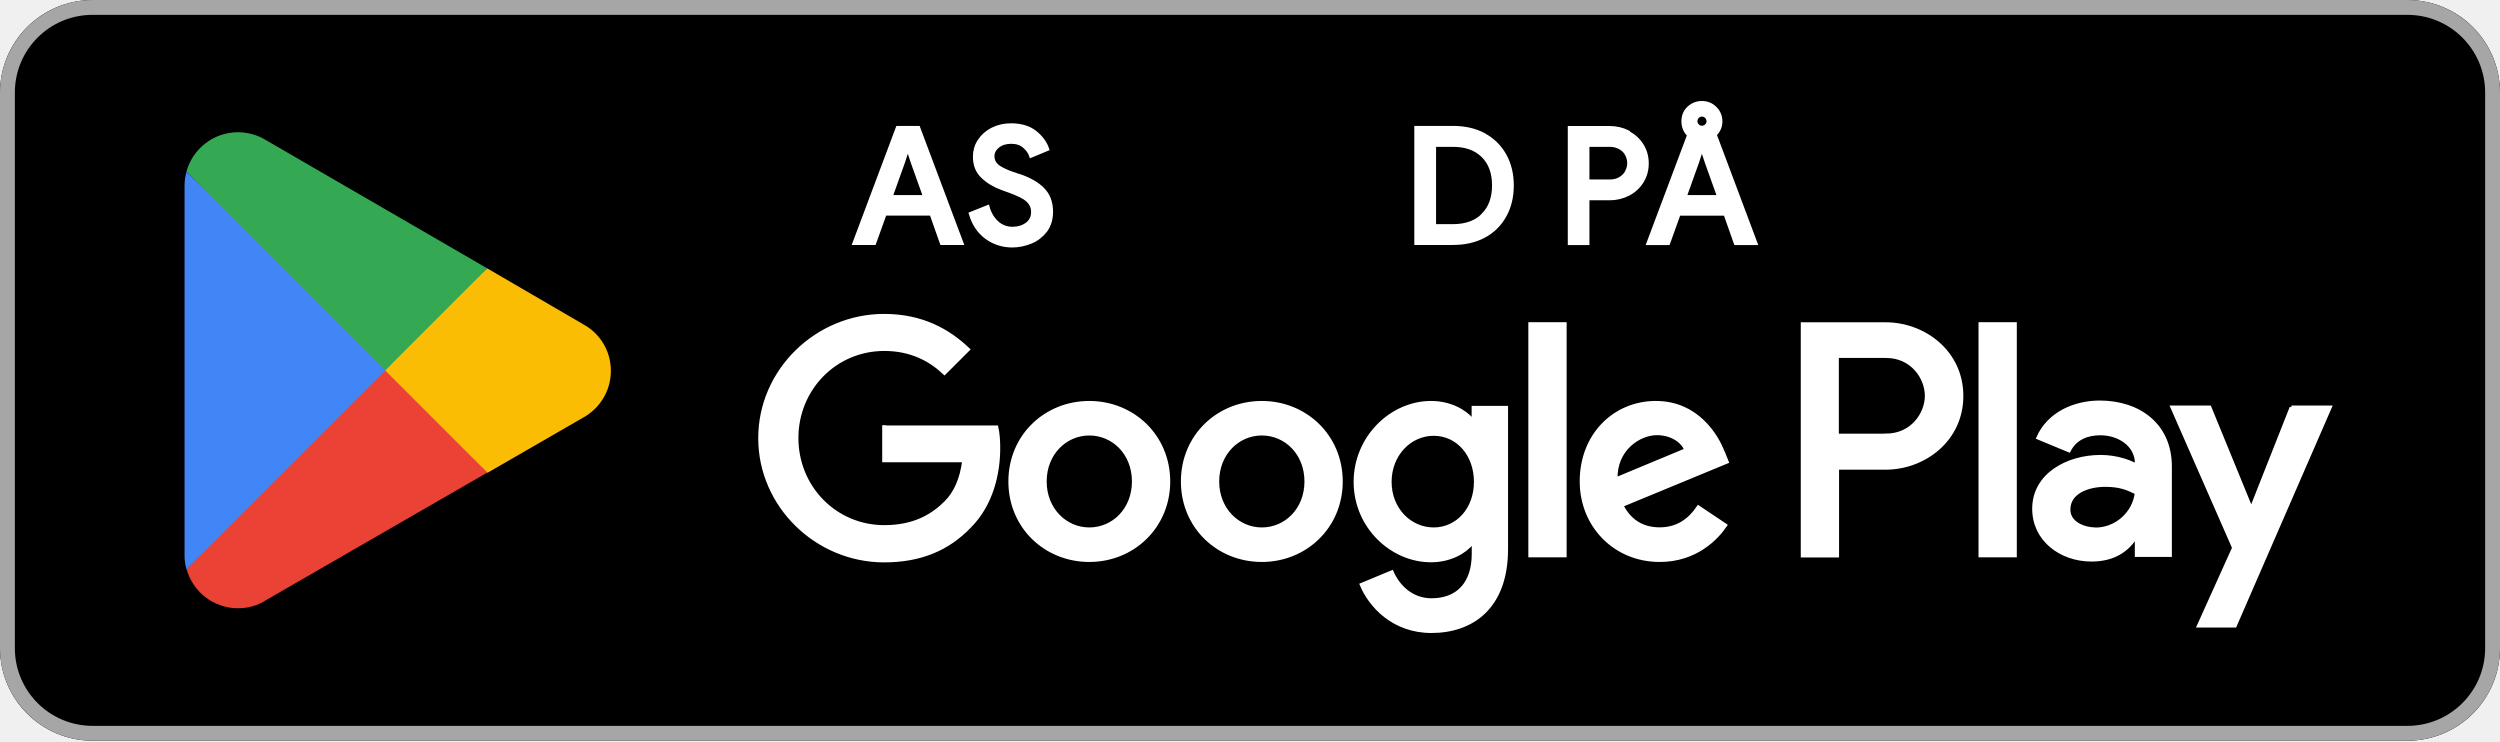
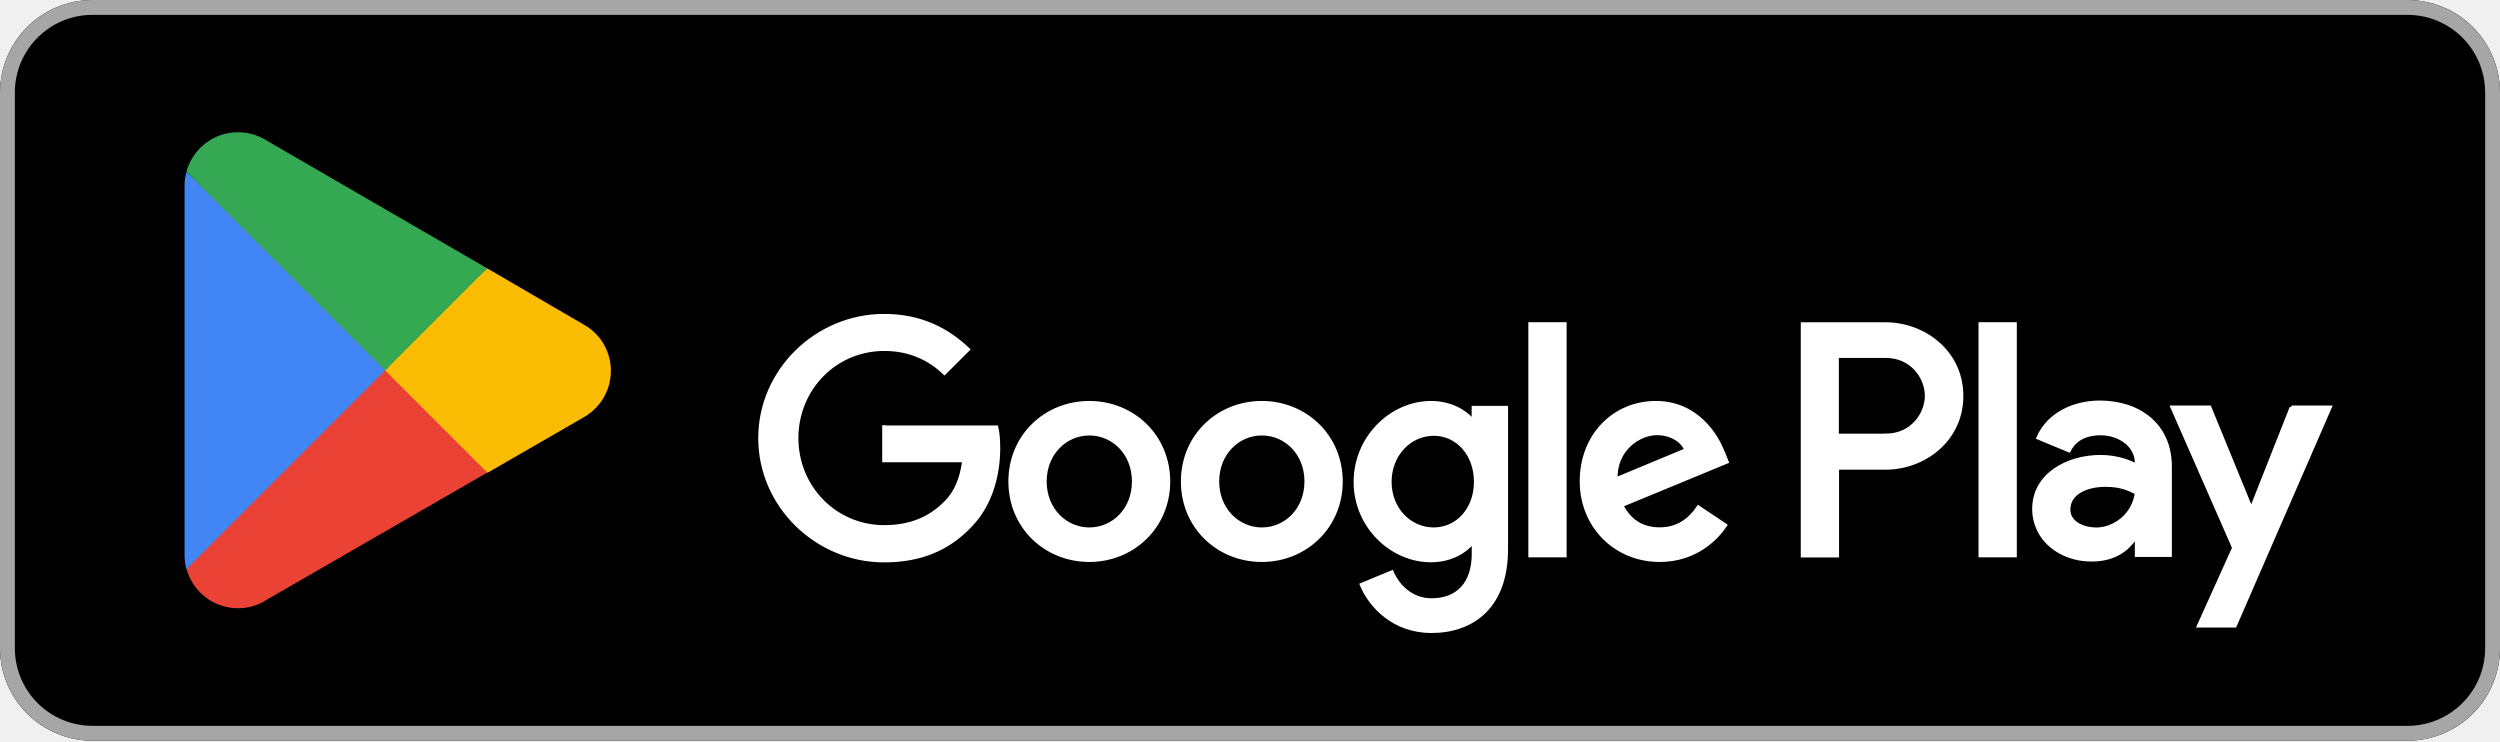
<svg xmlns="http://www.w3.org/2000/svg" class="store-badge" viewBox="0 0 238.96 70.87" role="img">
  <g>
    <rect y="0" width="238.96" height="70.8" rx="8.85" ry="8.85" fill="#000" />
    <path fill="#a6a6a6" d="M230.11,1.42c4.11,0,7.43,3.33,7.43,7.43v53.1c0,4.11-3.33,7.43-7.43,7.43H8.85c-4.11,0-7.43-3.33-7.43-7.43V8.85C1.42,4.74,4.74,1.42,8.85,1.42h221.26M230.11,0H8.85C3.98,0,0,3.98,0,8.85v53.1c0,4.87,3.98,8.85,8.85,8.85h221.26c4.87,0,8.85-3.98,8.85-8.85V8.85C238.96,3.98,234.98,0,230.11,0h0Z" />
    <path fill="#fff" d="M120.61,38.5c-4.16,0-7.56,3.17-7.56,7.52s3.4,7.52,7.56,7.52,7.56-3.19,7.56-7.52-3.4-7.52-7.56-7.52ZM120.61,50.59c-2.28,0-4.25-1.88-4.25-4.57s1.96-4.57,4.25-4.57,4.25,1.86,4.25,4.57-1.96,4.57-4.25,4.57ZM104.12,38.5c-4.16,0-7.56,3.17-7.56,7.52s3.4,7.52,7.56,7.52,7.56-3.19,7.56-7.52-3.4-7.52-7.56-7.52ZM104.12,50.59c-2.28,0-4.25-1.88-4.25-4.57s1.96-4.57,4.25-4.57,4.25,1.86,4.25,4.57-1.96,4.57-4.25,4.57ZM84.5,40.82v3.19h7.65c-.23,1.81-.83,3.12-1.73,4.02-1.12,1.12-2.85,2.34-5.89,2.34-4.71,0-8.39-3.79-8.39-8.5s3.68-8.5,8.39-8.5c2.53,0,4.39.99,5.75,2.28l2.25-2.25c-1.91-1.82-4.44-3.22-8.02-3.22-6.44,0-11.86,5.24-11.86,11.7s5.42,11.7,11.86,11.7c3.49,0,6.11-1.13,8.16-3.27,2.11-2.11,2.76-5.08,2.76-7.47,0-.74-.05-1.43-.18-2h-10.74v-.02ZM164.71,43.3c-.62-1.68-2.53-4.8-6.44-4.8s-7.1,3.04-7.1,7.52c0,4.21,3.19,7.52,7.47,7.52,3.45,0,5.45-2.11,6.27-3.33l-2.57-1.72c-.85,1.26-2.02,2.09-3.7,2.09s-2.89-.78-3.65-2.28l10.07-4.16-.34-.85s-.02,0-.02,0ZM154.44,45.81c-.09-2.9,2.25-4.39,3.93-4.39,1.31,0,2.43.65,2.8,1.59l-6.73,2.8ZM146.26,53.1h3.31v-22.13h-3.31v22.13ZM140.85,40.18h-.11c-.74-.89-2.16-1.68-3.96-1.68-3.77,0-7.22,3.31-7.22,7.56s3.45,7.51,7.22,7.51c1.81,0,3.22-.8,3.96-1.72h.11v1.08c0,2.89-1.54,4.43-4.02,4.43-2.02,0-3.27-1.45-3.79-2.67l-2.89,1.2c.83,2,3.03,4.44,6.67,4.44,3.88,0,7.15-2.28,7.15-7.84v-13.52h-3.13s0,1.22,0,1.22ZM137.04,50.59c-2.28,0-4.2-1.91-4.2-4.53s1.91-4.58,4.2-4.58,4.02,1.95,4.02,4.58-1.77,4.53-4.02,4.53ZM180.21,30.98h-7.91v22.13h3.31v-8.39h4.62c3.66,0,7.26-2.66,7.26-6.87s-3.59-6.87-7.26-6.87h-.02ZM180.28,41.63h-4.69v-7.59h4.69c2.48,0,3.88,2.05,3.88,3.79s-1.4,3.79-3.88,3.79h0v.02ZM200.71,38.46c-2.39,0-4.87,1.06-5.89,3.38l2.94,1.22c.62-1.22,1.79-1.63,3.01-1.63,1.7,0,3.45,1.03,3.47,2.85v.23c-.6-.34-1.88-.85-3.45-.85-3.17,0-6.37,1.73-6.37,4.97,0,2.96,2.58,4.87,5.49,4.87,2.21,0,3.45-.99,4.21-2.16h.11v1.72h3.19v-8.48c0-3.93-2.94-6.12-6.73-6.12h.04ZM200.3,50.59c-1.08,0-2.58-.55-2.58-1.88,0-1.7,1.88-2.35,3.5-2.35,1.45,0,2.14.32,3.01.74-.25,2.05-2.02,3.5-3.93,3.5h0v-.02ZM219.03,38.94l-3.79,9.59h-.11l-3.93-9.59h-3.56l5.89,13.42-3.36,7.45h3.45l9.08-20.87s-3.68,0-3.68,0ZM189.29,53.1h3.31v-22.13h-3.31v22.13Z" stroke="#fff" stroke-width="0.35" stroke-miterlimit="10" />
    <g>
      <path fill="#ea4335" d="M36.68,34.37l-18.85,20h0c.58,2.18,2.57,3.77,4.92,3.77.94,0,1.82-.25,2.58-.71l.05-.04,21.21-12.23-9.93-10.82h.02v.02Z" />
      <path fill="#fbbc04" d="M55.74,30.98h-.02l-9.15-5.33-10.32,9.19,10.35,10.35,9.12-5.26c1.59-.87,2.67-2.55,2.67-4.48s-1.06-3.61-2.66-4.46h0v-.02Z" />
      <path fill="#4285f4" d="M17.82,16.43c-.11.42-.18.85-.18,1.31v35.35c0,.46.05.89.18,1.31l19.49-19.49s-19.49-18.48-19.49-18.48Z" />
      <path fill="#34a853" d="M36.82,35.4l9.75-9.75-21.19-12.28c-.76-.46-1.66-.73-2.64-.73-2.35,0-4.34,1.61-4.92,3.77h0l18.99,18.98h0v.02Z" />
    </g>
  </g>
  <g>
-     <Polygon fill="#fff" points="75.71 12.21 73.97 12.21 73.97 23.24 80.43 23.24 80.43 21.59 75.71 21.59 75.71 12.21" />
-     <path fill="#fff" d="M85.8,12.21l-4.14,11.03h1.91l1.01-2.81h4.44l.99,2.81h1.91l-4.14-11.03h-1.98ZM85.14,18.82l1.17-3.27.42-1.27h.09l.42,1.27,1.17,3.27h-3.29.02Z" stroke="#fff" stroke-width="0.35" stroke-miterlimit="10" />
-     <path fill="#fff" d="M97.48,16.83l-.69-.23c-.65-.23-1.13-.46-1.45-.71-.3-.25-.46-.57-.46-.94,0-.41.18-.73.51-.99s.76-.39,1.27-.39.92.14,1.24.41.53.57.65.92l1.56-.65c-.19-.58-.58-1.12-1.15-1.58s-1.35-.71-2.32-.71c-.67,0-1.26.14-1.79.41s-.94.64-1.24,1.1c-.3.46-.44.96-.44,1.5,0,.8.25,1.43.76,1.91.5.48,1.12.85,1.86,1.12l.69.25c.83.3,1.42.58,1.75.89s.5.67.5,1.12c0,.5-.19.89-.57,1.17s-.85.42-1.38.42c-.58,0-1.08-.19-1.5-.58s-.71-.89-.87-1.49l-1.63.65c.28.96.78,1.72,1.5,2.25s1.56.8,2.46.8c.6,0,1.19-.12,1.77-.35.57-.23,1.04-.6,1.42-1.08.37-.5.55-1.1.55-1.81,0-.89-.27-1.59-.78-2.12s-1.26-.96-2.19-1.29l-.04.02Z" stroke="#fff" stroke-width="0.35" stroke-miterlimit="10" />
-     <Polygon fill="#fff" points="101.71 13.86 104.81 13.86 104.81 23.24 106.52 23.24 106.52 13.86 109.6 13.86 109.6 12.21 101.71 12.21 101.71 13.86" />
-     <Polygon fill="#fff" points="121.78 18.11 121.89 20.23 121.78 20.23 116.86 12.21 114.81 12.21 114.81 23.24 116.52 23.24 116.52 16.92 116.44 14.8 116.52 14.8 121.69 23.24 123.5 23.24 123.5 12.21 121.78 12.21 121.78 18.11" />
-     <Polygon fill="#fff" points="126.3 23.24 133 23.24 133 21.59 128.03 21.59 128.03 18.55 132.51 18.55 132.51 16.9 128.03 16.9 128.03 13.86 133 13.86 133 12.21 126.3 12.21 126.3 23.24" />
-     <path fill="#fff" d="M141.87,12.9c-.85-.46-1.84-.69-2.99-.69h-3.52v11.03h3.52c1.13,0,2.14-.23,2.99-.69s1.5-1.12,1.96-1.95.69-1.79.69-2.87-.23-2.04-.69-2.87-1.12-1.49-1.96-1.95v-.02ZM141.75,20.57c-.69.69-1.65,1.03-2.89,1.03h-1.77v-7.74h1.77c1.24,0,2.19.34,2.89,1.03s1.04,1.63,1.04,2.83-.35,2.16-1.04,2.83v.02Z" stroke="#fff" stroke-width="0.35" stroke-miterlimit="10" />
-     <path fill="#fff" d="M155.64,12.64c-.55-.28-1.15-.42-1.79-.42h-3.82v11.03h1.72v-4.28h2.09c.65,0,1.24-.14,1.79-.42s.99-.69,1.31-1.2.48-1.1.48-1.73-.16-1.22-.48-1.73-.76-.92-1.31-1.2l.02-.02ZM155.5,16.43c-.14.27-.35.48-.64.65s-.6.25-.99.25h-2.12v-3.47h2.12c.37,0,.71.09.99.25s.5.37.64.65c.14.27.21.55.21.83s-.07.57-.21.83Z" stroke="#fff" stroke-width="0.35" stroke-miterlimit="10" />
-     <path fill="#fff" d="M163.91,12.87c.37-.35.55-.78.55-1.27s-.18-.92-.53-1.26c-.35-.35-.76-.51-1.26-.51s-.92.18-1.27.51c-.35.34-.51.76-.51,1.27,0,.25.05.48.14.71s.23.42.41.58l-3.89,10.35h1.91l1.01-2.81h4.44l.99,2.81h1.91l-3.89-10.37v-.02ZM162.25,11.15c.12-.12.27-.18.42-.18s.32.05.44.18c.12.12.18.27.18.44,0,.16-.05.3-.18.42-.12.12-.27.18-.44.18s-.3-.05-.42-.18c-.12-.12-.18-.27-.18-.42,0-.18.07-.32.18-.44ZM161.04,18.82l1.17-3.27.42-1.27h.09l.42,1.27,1.17,3.27h-3.29.02Z" stroke="#fff" stroke-width="0.35" stroke-miterlimit="10" />
+     <polygon class="st4" points="75.71 12.21 73.97 12.21 73.97 23.24 80.43 23.24 80.43 21.59 75.71 21.59 75.71 12.21" />
+     <path class="st4" d="M85.8,12.21l-4.14,11.03h1.91l1.01-2.81h4.44l.99,2.81h1.91l-4.14-11.03h-1.98ZM85.14,18.82l1.17-3.27.42-1.27h.09l.42,1.27,1.17,3.27h-3.29.02Z" />
+     <path class="st4" d="M97.48,16.83l-.69-.23c-.65-.23-1.13-.46-1.45-.71-.3-.25-.46-.57-.46-.94,0-.41.18-.73.51-.99s.76-.39,1.27-.39.92.14,1.24.41.53.57.65.92l1.56-.65c-.19-.58-.58-1.12-1.15-1.58s-1.35-.71-2.32-.71c-.67,0-1.26.14-1.79.41s-.94.64-1.24,1.1c-.3.46-.44.96-.44,1.5,0,.8.25,1.43.76,1.91.5.48,1.12.85,1.86,1.12l.69.25c.83.3,1.42.58,1.75.89s.5.67.5,1.12c0,.5-.19.89-.57,1.17s-.85.42-1.38.42c-.58,0-1.08-.19-1.5-.58s-.71-.89-.87-1.49l-1.63.65c.28.96.78,1.72,1.5,2.25s1.56.8,2.46.8c.6,0,1.19-.12,1.77-.35.57-.23,1.04-.6,1.42-1.08.37-.5.55-1.1.55-1.81,0-.89-.27-1.59-.78-2.12s-1.26-.96-2.19-1.29l-.04.02Z" />
+     <polygon class="st4" points="101.71 13.86 104.81 13.86 104.81 23.24 106.52 23.24 106.52 13.86 109.6 13.86 109.6 12.21 101.71 12.21 101.71 13.86" />
+     <polygon class="st4" points="121.78 18.11 121.89 20.23 121.78 20.23 116.86 12.21 114.81 12.21 114.81 23.24 116.52 23.24 116.52 16.92 116.44 14.8 116.52 14.8 121.69 23.24 123.5 23.24 123.5 12.21 121.78 12.21 121.78 18.11" />
+     <polygon class="st4" points="126.3 23.24 133 23.24 133 21.59 128.03 21.59 128.03 18.55 132.51 18.55 132.51 16.9 128.03 16.9 128.03 13.86 133 13.86 133 12.21 126.3 12.21 126.3 23.24" />
+     <path class="st4" d="M141.87,12.9c-.85-.46-1.84-.69-2.99-.69h-3.52v11.03h3.52c1.13,0,2.14-.23,2.99-.69s1.5-1.12,1.96-1.95.69-1.79.69-2.87-.23-2.04-.69-2.87-1.12-1.49-1.96-1.95v-.02ZM141.75,20.57c-.69.69-1.65,1.03-2.89,1.03h-1.77v-7.74h1.77c1.24,0,2.19.34,2.89,1.03s1.04,1.63,1.04,2.83-.35,2.16-1.04,2.83v.02Z" />
+     <path class="st4" d="M155.64,12.64c-.55-.28-1.15-.42-1.79-.42h-3.82v11.03h1.72v-4.28h2.09c.65,0,1.24-.14,1.79-.42s.99-.69,1.31-1.2.48-1.1.48-1.73-.16-1.22-.48-1.73-.76-.92-1.31-1.2l.02-.02ZM155.5,16.43c-.14.27-.35.48-.64.65s-.6.25-.99.25h-2.12v-3.47h2.12c.37,0,.71.09.99.25s.5.37.64.65c.14.27.21.55.21.83s-.07.57-.21.83Z" />
+     <path class="st4" d="M163.91,12.87c.37-.35.55-.78.55-1.27s-.18-.92-.53-1.26c-.35-.35-.76-.51-1.26-.51s-.92.18-1.27.51c-.35.34-.51.76-.51,1.27,0,.25.05.48.14.71s.23.42.41.58l-3.89,10.35h1.91l1.01-2.81h4.44l.99,2.81h1.91l-3.89-10.37v-.02ZM162.25,11.15c.12-.12.27-.18.42-.18s.32.05.44.18c.12.12.18.27.18.44,0,.16-.05.3-.18.42-.12.12-.27.18-.44.18s-.3-.05-.42-.18c-.12-.12-.18-.27-.18-.42,0-.18.07-.32.18-.44ZM161.04,18.82l1.17-3.27.42-1.27h.09l.42,1.27,1.17,3.27h-3.29.02Z" />
  </g>
</svg>
